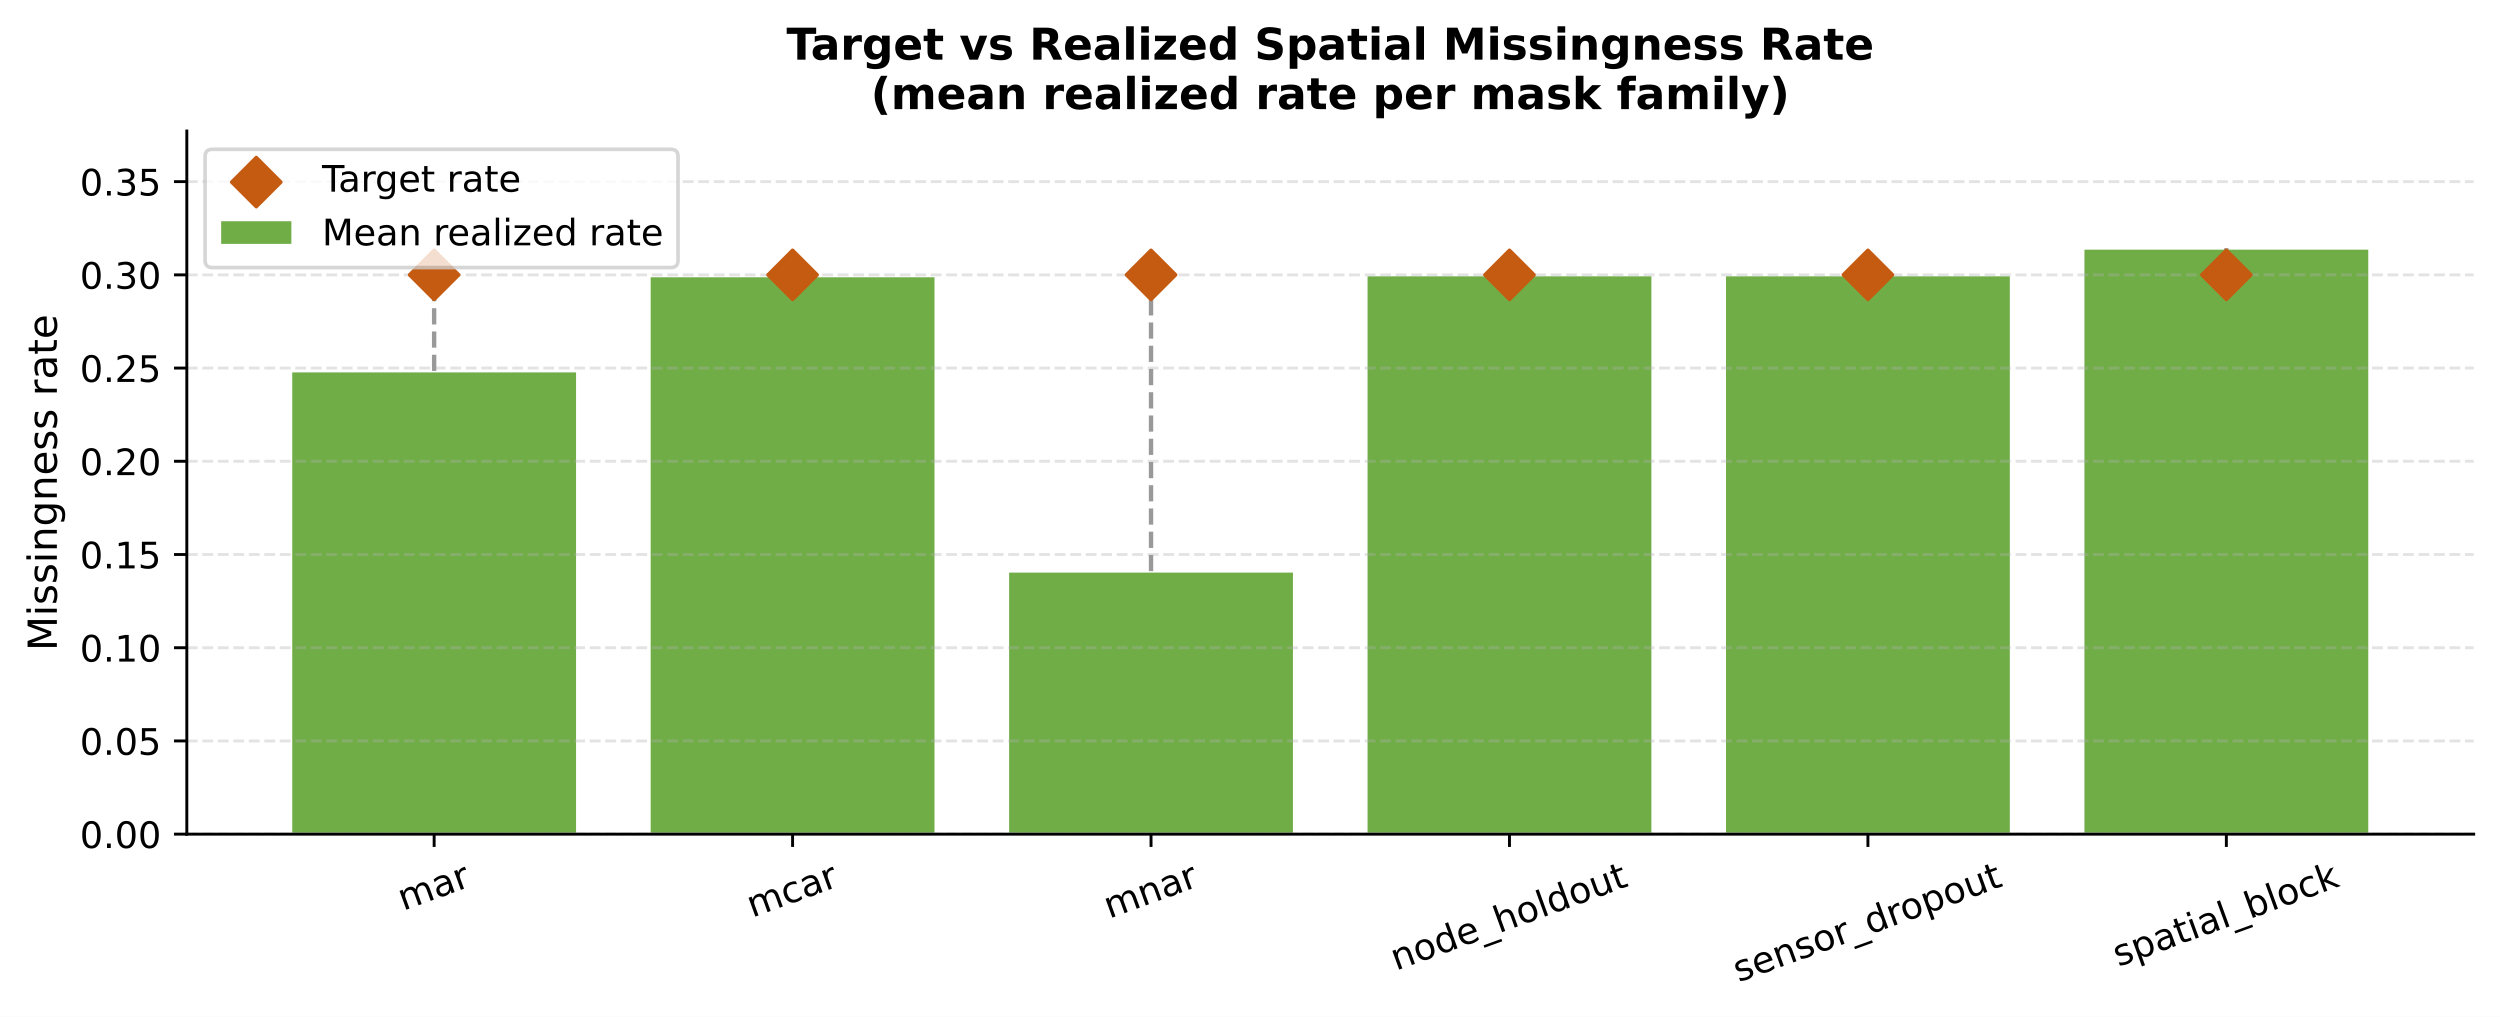
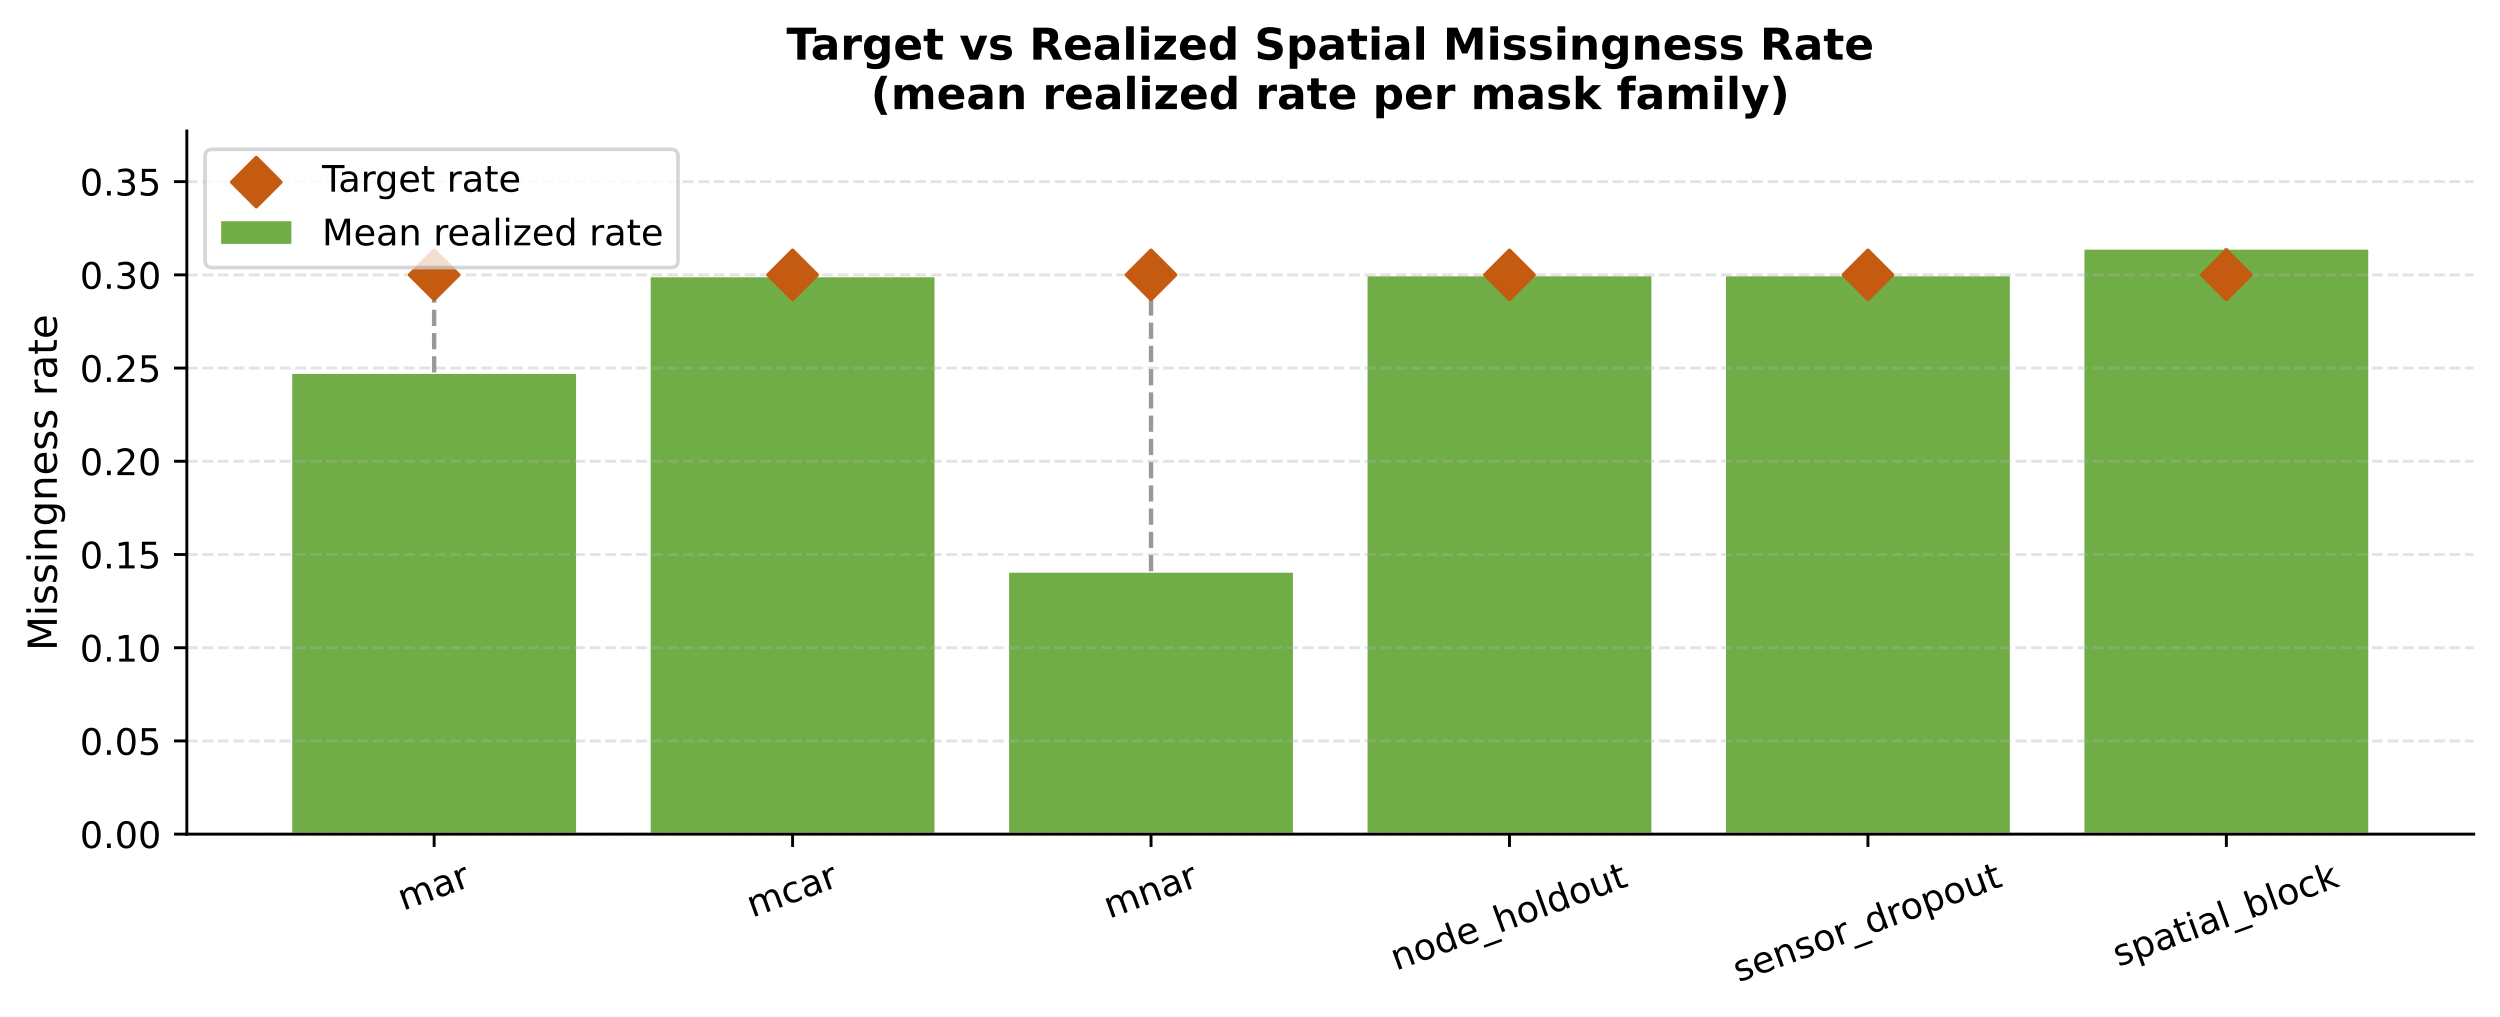
<svg xmlns="http://www.w3.org/2000/svg" xmlns:xlink="http://www.w3.org/1999/xlink" width="683.972pt" height="278.181pt" viewBox="0 0 683.972 278.181" version="1.1">
  <defs>
    <style type="text/css">*{stroke-linejoin: round; stroke-linecap: butt}</style>
  </defs>
  <g id="figure_1">
    <g id="patch_1">
      <path d="M 0 278.181  L 683.972 278.181  L 683.972 0  L 0 0  z " style="fill: #ffffff" />
    </g>
    <g id="axes_1">
      <g id="patch_2">
        <path d="M 51.112 228.215  L 676.772 228.215  L 676.772 35.849  L 51.112 35.849  z " style="fill: #ffffff" />
      </g>
      <g id="patch_3">
-         <path d="M 79.551 228.215  L 158.003 228.215  L 158.003 101.487  L 79.551 101.487  z " clip-path="url(#pc2c7254837)" style="fill: #70ad47; stroke: #ffffff; stroke-width: 0.8; stroke-linejoin: miter" />
+         <path d="M 79.551 228.215  L 158.003 228.215  L 158.003 101.908  L 79.551 101.908  z " clip-path="url(#p51f76383d3)" style="fill: #70ad47; stroke: #ffffff; stroke-width: 0.8; stroke-linejoin: miter" />
      </g>
      <g id="patch_4">
-         <path d="M 177.616 228.215  L 256.069 228.215  L 256.069 75.46  L 177.616 75.46  z " clip-path="url(#pc2c7254837)" style="fill: #70ad47; stroke: #ffffff; stroke-width: 0.8; stroke-linejoin: miter" />
+         <path d="M 177.616 228.215  L 256.069 228.215  L 256.069 75.462  L 177.616 75.462  z " clip-path="url(#p51f76383d3)" style="fill: #70ad47; stroke: #ffffff; stroke-width: 0.8; stroke-linejoin: miter" />
      </g>
      <g id="patch_5">
-         <path d="M 275.682 228.215  L 354.135 228.215  L 354.135 156.264  L 275.682 156.264  z " clip-path="url(#pc2c7254837)" style="fill: #70ad47; stroke: #ffffff; stroke-width: 0.8; stroke-linejoin: miter" />
+         <path d="M 275.682 228.215  L 354.135 228.215  L 354.135 156.296  L 275.682 156.296  z " clip-path="url(#p51f76383d3)" style="fill: #70ad47; stroke: #ffffff; stroke-width: 0.8; stroke-linejoin: miter" />
      </g>
      <g id="patch_6">
-         <path d="M 373.748 228.215  L 452.201 228.215  L 452.201 75.197  L 373.748 75.197  z " clip-path="url(#pc2c7254837)" style="fill: #70ad47; stroke: #ffffff; stroke-width: 0.8; stroke-linejoin: miter" />
+         <path d="M 373.748 228.215  L 452.201 228.215  L 452.201 75.197  L 373.748 75.197  z " clip-path="url(#p51f76383d3)" style="fill: #70ad47; stroke: #ffffff; stroke-width: 0.8; stroke-linejoin: miter" />
      </g>
      <g id="patch_7">
-         <path d="M 471.814 228.215  L 550.267 228.215  L 550.267 75.197  L 471.814 75.197  z " clip-path="url(#pc2c7254837)" style="fill: #70ad47; stroke: #ffffff; stroke-width: 0.8; stroke-linejoin: miter" />
+         <path d="M 471.814 228.215  L 550.267 228.215  L 550.267 75.197  L 471.814 75.197  z " clip-path="url(#p51f76383d3)" style="fill: #70ad47; stroke: #ffffff; stroke-width: 0.8; stroke-linejoin: miter" />
      </g>
      <g id="patch_8">
-         <path d="M 569.88 228.215  L 648.332 228.215  L 648.332 67.91  L 569.88 67.91  z " clip-path="url(#pc2c7254837)" style="fill: #70ad47; stroke: #ffffff; stroke-width: 0.8; stroke-linejoin: miter" />
+         <path d="M 569.88 228.215  L 648.332 228.215  L 648.332 67.91  L 569.88 67.91  z " clip-path="url(#p51f76383d3)" style="fill: #70ad47; stroke: #ffffff; stroke-width: 0.8; stroke-linejoin: miter" />
      </g>
      <g id="matplotlib.axis_1">
        <g id="xtick_1">
          <g id="line2d_1">
            <defs>
-               <path id="m772737c04e" d="M 0 0  L 0 3.5  " style="stroke: #000000; stroke-width: 0.8" />
+               <path id="m77d9302308" d="M 0 0  L 0 3.5  " style="stroke: #000000; stroke-width: 0.8" />
            </defs>
            <g>
-               <use xlink:href="#m772737c04e" x="118.777" y="228.215" style="stroke: #000000; stroke-width: 0.8" />
+               <use xlink:href="#m77d9302308" x="118.777" y="228.215" style="stroke: #000000; stroke-width: 0.8" />
            </g>
          </g>
          <g id="text_1">
            <text style="font: 10px 'DejaVu Sans'" transform="translate(110.3334 249.1889) rotate(-20)">mar</text>
          </g>
        </g>
        <g id="xtick_2">
          <g id="line2d_2">
            <g>
-               <use xlink:href="#m772737c04e" x="216.843" y="228.215" style="stroke: #000000; stroke-width: 0.8" />
+               <use xlink:href="#m77d9302308" x="216.843" y="228.215" style="stroke: #000000; stroke-width: 0.8" />
            </g>
          </g>
          <g id="text_2">
            <text style="font: 10px 'DejaVu Sans'" transform="translate(205.8158 251.0694) rotate(-20)">mcar</text>
          </g>
        </g>
        <g id="xtick_3">
          <g id="line2d_3">
            <g>
-               <use xlink:href="#m772737c04e" x="314.909" y="228.215" style="stroke: #000000; stroke-width: 0.8" />
+               <use xlink:href="#m77d9302308" x="314.909" y="228.215" style="stroke: #000000; stroke-width: 0.8" />
            </g>
          </g>
          <g id="text_3">
            <text style="font: 10px 'DejaVu Sans'" transform="translate(303.4874 251.3564) rotate(-20)">mnar</text>
          </g>
        </g>
        <g id="xtick_4">
          <g id="line2d_4">
            <g>
-               <use xlink:href="#m772737c04e" x="412.974" y="228.215" style="stroke: #000000; stroke-width: 0.8" />
+               <use xlink:href="#m77d9302308" x="412.974" y="228.215" style="stroke: #000000; stroke-width: 0.8" />
            </g>
          </g>
          <g id="text_4">
            <text style="font: 10px 'DejaVu Sans'" transform="translate(381.96 265.5845) rotate(-20)">node_holdout</text>
          </g>
        </g>
        <g id="xtick_5">
          <g id="line2d_5">
            <g>
-               <use xlink:href="#m772737c04e" x="511.04" y="228.215" style="stroke: #000000; stroke-width: 0.8" />
+               <use xlink:href="#m77d9302308" x="511.04" y="228.215" style="stroke: #000000; stroke-width: 0.8" />
            </g>
          </g>
          <g id="text_5">
            <text style="font: 10px 'DejaVu Sans'" transform="translate(475.6563 268.7652) rotate(-20)">sensor_dropout</text>
          </g>
        </g>
        <g id="xtick_6">
          <g id="line2d_6">
            <g>
-               <use xlink:href="#m772737c04e" x="609.106" y="228.215" style="stroke: #000000; stroke-width: 0.8" />
+               <use xlink:href="#m77d9302308" x="609.106" y="228.215" style="stroke: #000000; stroke-width: 0.8" />
            </g>
          </g>
          <g id="text_6">
            <text style="font: 10px 'DejaVu Sans'" transform="translate(579.5446 264.5269) rotate(-20)">spatial_block</text>
          </g>
        </g>
      </g>
      <g id="matplotlib.axis_2">
        <g id="ytick_1">
          <g id="line2d_7">
-             <path d="M 51.112 228.215  L 676.772 228.215  " clip-path="url(#pc2c7254837)" style="fill: none; stroke-dasharray: 2.96,1.28; stroke-dashoffset: 0; stroke: #b0b0b0; stroke-opacity: 0.35; stroke-width: 0.8" />
+             <path d="M 51.112 228.215  L 676.772 228.215  " clip-path="url(#p51f76383d3)" style="fill: none; stroke-dasharray: 2.96,1.28; stroke-dashoffset: 0; stroke: #b0b0b0; stroke-opacity: 0.35; stroke-width: 0.8" />
          </g>
          <g id="line2d_8">
            <defs>
-               <path id="m758d3e2b8f" d="M 0 0  L -3.5 0  " style="stroke: #000000; stroke-width: 0.8" />
+               <path id="m7aec2c75da" d="M 0 0  L -3.5 0  " style="stroke: #000000; stroke-width: 0.8" />
            </defs>
            <g>
-               <use xlink:href="#m758d3e2b8f" x="51.112" y="228.215" style="stroke: #000000; stroke-width: 0.8" />
+               <use xlink:href="#m7aec2c75da" x="51.112" y="228.215" style="stroke: #000000; stroke-width: 0.8" />
            </g>
          </g>
          <g id="text_7">
            <text style="font: 10px 'DejaVu Sans'; text-anchor: end" x="44.112" y="232.014" transform="rotate(-0 44.11156 232.0144)">0.00</text>
          </g>
        </g>
        <g id="ytick_2">
          <g id="line2d_9">
-             <path d="M 51.112 202.712  L 676.772 202.712  " clip-path="url(#pc2c7254837)" style="fill: none; stroke-dasharray: 2.96,1.28; stroke-dashoffset: 0; stroke: #b0b0b0; stroke-opacity: 0.35; stroke-width: 0.8" />
+             <path d="M 51.112 202.712  L 676.772 202.712  " clip-path="url(#p51f76383d3)" style="fill: none; stroke-dasharray: 2.96,1.28; stroke-dashoffset: 0; stroke: #b0b0b0; stroke-opacity: 0.35; stroke-width: 0.8" />
          </g>
          <g id="line2d_10">
            <g>
-               <use xlink:href="#m758d3e2b8f" x="51.112" y="202.712" style="stroke: #000000; stroke-width: 0.8" />
+               <use xlink:href="#m7aec2c75da" x="51.112" y="202.712" style="stroke: #000000; stroke-width: 0.8" />
            </g>
          </g>
          <g id="text_8">
            <text style="font: 10px 'DejaVu Sans'; text-anchor: end" x="44.112" y="206.511" transform="rotate(-0 44.11156 206.5114)">0.05</text>
          </g>
        </g>
        <g id="ytick_3">
          <g id="line2d_11">
-             <path d="M 51.112 177.209  L 676.772 177.209  " clip-path="url(#pc2c7254837)" style="fill: none; stroke-dasharray: 2.96,1.28; stroke-dashoffset: 0; stroke: #b0b0b0; stroke-opacity: 0.35; stroke-width: 0.8" />
+             <path d="M 51.112 177.209  L 676.772 177.209  " clip-path="url(#p51f76383d3)" style="fill: none; stroke-dasharray: 2.96,1.28; stroke-dashoffset: 0; stroke: #b0b0b0; stroke-opacity: 0.35; stroke-width: 0.8" />
          </g>
          <g id="line2d_12">
            <g>
-               <use xlink:href="#m758d3e2b8f" x="51.112" y="177.209" style="stroke: #000000; stroke-width: 0.8" />
+               <use xlink:href="#m7aec2c75da" x="51.112" y="177.209" style="stroke: #000000; stroke-width: 0.8" />
            </g>
          </g>
          <g id="text_9">
            <text style="font: 10px 'DejaVu Sans'; text-anchor: end" x="44.112" y="181.008" transform="rotate(-0 44.11156 181.0083)">0.10</text>
          </g>
        </g>
        <g id="ytick_4">
          <g id="line2d_13">
-             <path d="M 51.112 151.706  L 676.772 151.706  " clip-path="url(#pc2c7254837)" style="fill: none; stroke-dasharray: 2.96,1.28; stroke-dashoffset: 0; stroke: #b0b0b0; stroke-opacity: 0.35; stroke-width: 0.8" />
+             <path d="M 51.112 151.706  L 676.772 151.706  " clip-path="url(#p51f76383d3)" style="fill: none; stroke-dasharray: 2.96,1.28; stroke-dashoffset: 0; stroke: #b0b0b0; stroke-opacity: 0.35; stroke-width: 0.8" />
          </g>
          <g id="line2d_14">
            <g>
-               <use xlink:href="#m758d3e2b8f" x="51.112" y="151.706" style="stroke: #000000; stroke-width: 0.8" />
+               <use xlink:href="#m7aec2c75da" x="51.112" y="151.706" style="stroke: #000000; stroke-width: 0.8" />
            </g>
          </g>
          <g id="text_10">
            <text style="font: 10px 'DejaVu Sans'; text-anchor: end" x="44.112" y="155.505" transform="rotate(-0 44.11156 155.5052)">0.15</text>
          </g>
        </g>
        <g id="ytick_5">
          <g id="line2d_15">
-             <path d="M 51.112 126.203  L 676.772 126.203  " clip-path="url(#pc2c7254837)" style="fill: none; stroke-dasharray: 2.96,1.28; stroke-dashoffset: 0; stroke: #b0b0b0; stroke-opacity: 0.35; stroke-width: 0.8" />
+             <path d="M 51.112 126.203  L 676.772 126.203  " clip-path="url(#p51f76383d3)" style="fill: none; stroke-dasharray: 2.96,1.28; stroke-dashoffset: 0; stroke: #b0b0b0; stroke-opacity: 0.35; stroke-width: 0.8" />
          </g>
          <g id="line2d_16">
            <g>
-               <use xlink:href="#m758d3e2b8f" x="51.112" y="126.203" style="stroke: #000000; stroke-width: 0.8" />
+               <use xlink:href="#m7aec2c75da" x="51.112" y="126.203" style="stroke: #000000; stroke-width: 0.8" />
            </g>
          </g>
          <g id="text_11">
            <text style="font: 10px 'DejaVu Sans'; text-anchor: end" x="44.112" y="130.002" transform="rotate(-0 44.11156 130.0022)">0.20</text>
          </g>
        </g>
        <g id="ytick_6">
          <g id="line2d_17">
-             <path d="M 51.112 100.7  L 676.772 100.7  " clip-path="url(#pc2c7254837)" style="fill: none; stroke-dasharray: 2.96,1.28; stroke-dashoffset: 0; stroke: #b0b0b0; stroke-opacity: 0.35; stroke-width: 0.8" />
+             <path d="M 51.112 100.7  L 676.772 100.7  " clip-path="url(#p51f76383d3)" style="fill: none; stroke-dasharray: 2.96,1.28; stroke-dashoffset: 0; stroke: #b0b0b0; stroke-opacity: 0.35; stroke-width: 0.8" />
          </g>
          <g id="line2d_18">
            <g>
-               <use xlink:href="#m758d3e2b8f" x="51.112" y="100.7" style="stroke: #000000; stroke-width: 0.8" />
+               <use xlink:href="#m7aec2c75da" x="51.112" y="100.7" style="stroke: #000000; stroke-width: 0.8" />
            </g>
          </g>
          <g id="text_12">
            <text style="font: 10px 'DejaVu Sans'; text-anchor: end" x="44.112" y="104.499" transform="rotate(-0 44.11156 104.4991)">0.25</text>
          </g>
        </g>
        <g id="ytick_7">
          <g id="line2d_19">
-             <path d="M 51.112 75.197  L 676.772 75.197  " clip-path="url(#pc2c7254837)" style="fill: none; stroke-dasharray: 2.96,1.28; stroke-dashoffset: 0; stroke: #b0b0b0; stroke-opacity: 0.35; stroke-width: 0.8" />
+             <path d="M 51.112 75.197  L 676.772 75.197  " clip-path="url(#p51f76383d3)" style="fill: none; stroke-dasharray: 2.96,1.28; stroke-dashoffset: 0; stroke: #b0b0b0; stroke-opacity: 0.35; stroke-width: 0.8" />
          </g>
          <g id="line2d_20">
            <g>
-               <use xlink:href="#m758d3e2b8f" x="51.112" y="75.197" style="stroke: #000000; stroke-width: 0.8" />
+               <use xlink:href="#m7aec2c75da" x="51.112" y="75.197" style="stroke: #000000; stroke-width: 0.8" />
            </g>
          </g>
          <g id="text_13">
            <text style="font: 10px 'DejaVu Sans'; text-anchor: end" x="44.112" y="78.996" transform="rotate(-0 44.11156 78.99605)">0.30</text>
          </g>
        </g>
        <g id="ytick_8">
          <g id="line2d_21">
-             <path d="M 51.112 49.694  L 676.772 49.694  " clip-path="url(#pc2c7254837)" style="fill: none; stroke-dasharray: 2.96,1.28; stroke-dashoffset: 0; stroke: #b0b0b0; stroke-opacity: 0.35; stroke-width: 0.8" />
+             <path d="M 51.112 49.694  L 676.772 49.694  " clip-path="url(#p51f76383d3)" style="fill: none; stroke-dasharray: 2.96,1.28; stroke-dashoffset: 0; stroke: #b0b0b0; stroke-opacity: 0.35; stroke-width: 0.8" />
          </g>
          <g id="line2d_22">
            <g>
-               <use xlink:href="#m758d3e2b8f" x="51.112" y="49.694" style="stroke: #000000; stroke-width: 0.8" />
+               <use xlink:href="#m7aec2c75da" x="51.112" y="49.694" style="stroke: #000000; stroke-width: 0.8" />
            </g>
          </g>
          <g id="text_14">
            <text style="font: 10px 'DejaVu Sans'; text-anchor: end" x="44.112" y="53.493" transform="rotate(-0 44.11156 53.49299)">0.35</text>
          </g>
        </g>
        <g id="text_15">
          <text style="font: 11px 'DejaVu Sans'; text-anchor: middle" x="15.558" y="132.032" transform="rotate(-90 15.55828 132.0322)">Missingness rate</text>
        </g>
      </g>
      <g id="patch_9">
        <path d="M 51.112 228.215  L 51.112 35.849  " style="fill: none; stroke: #000000; stroke-width: 0.8; stroke-linejoin: miter; stroke-linecap: square" />
      </g>
      <g id="patch_10">
        <path d="M 51.112 228.215  L 676.772 228.215  " style="fill: none; stroke: #000000; stroke-width: 0.8; stroke-linejoin: miter; stroke-linecap: square" />
      </g>
      <g id="line2d_23">
-         <path d="M 118.777 101.487  L 118.777 75.197  " clip-path="url(#pc2c7254837)" style="fill: none; stroke-dasharray: 4.44,1.92; stroke-dashoffset: 0; stroke: #999999; stroke-width: 1.2" />
+         <path d="M 118.777 101.908  L 118.777 75.197  " clip-path="url(#p51f76383d3)" style="fill: none; stroke-dasharray: 4.44,1.92; stroke-dashoffset: 0; stroke: #999999; stroke-width: 1.2" />
      </g>
      <g id="line2d_24">
-         <path d="M 216.843 75.46  L 216.843 75.197  " clip-path="url(#pc2c7254837)" style="fill: none; stroke-dasharray: 4.44,1.92; stroke-dashoffset: 0; stroke: #999999; stroke-width: 1.2" />
+         <path d="M 216.843 75.462  L 216.843 75.197  " clip-path="url(#p51f76383d3)" style="fill: none; stroke-dasharray: 4.44,1.92; stroke-dashoffset: 0; stroke: #999999; stroke-width: 1.2" />
      </g>
      <g id="line2d_25">
-         <path d="M 314.909 156.264  L 314.909 75.197  " clip-path="url(#pc2c7254837)" style="fill: none; stroke-dasharray: 4.44,1.92; stroke-dashoffset: 0; stroke: #999999; stroke-width: 1.2" />
+         <path d="M 314.909 156.296  L 314.909 75.197  " clip-path="url(#p51f76383d3)" style="fill: none; stroke-dasharray: 4.44,1.92; stroke-dashoffset: 0; stroke: #999999; stroke-width: 1.2" />
      </g>
      <g id="line2d_26">
-         <path d="M 412.974 75.197  L 412.974 75.197  " clip-path="url(#pc2c7254837)" style="fill: none; stroke-dasharray: 4.44,1.92; stroke-dashoffset: 0; stroke: #999999; stroke-width: 1.2" />
+         <path d="M 412.974 75.197  L 412.974 75.197  " clip-path="url(#p51f76383d3)" style="fill: none; stroke-dasharray: 4.44,1.92; stroke-dashoffset: 0; stroke: #999999; stroke-width: 1.2" />
      </g>
      <g id="line2d_27">
-         <path d="M 511.04 75.197  L 511.04 75.197  " clip-path="url(#pc2c7254837)" style="fill: none; stroke-dasharray: 4.44,1.92; stroke-dashoffset: 0; stroke: #999999; stroke-width: 1.2" />
+         <path d="M 511.04 75.197  L 511.04 75.197  " clip-path="url(#p51f76383d3)" style="fill: none; stroke-dasharray: 4.44,1.92; stroke-dashoffset: 0; stroke: #999999; stroke-width: 1.2" />
      </g>
      <g id="line2d_28">
-         <path d="M 609.106 67.91  L 609.106 75.197  " clip-path="url(#pc2c7254837)" style="fill: none; stroke-dasharray: 4.44,1.92; stroke-dashoffset: 0; stroke: #999999; stroke-width: 1.2" />
+         <path d="M 609.106 67.91  L 609.106 75.197  " clip-path="url(#p51f76383d3)" style="fill: none; stroke-dasharray: 4.44,1.92; stroke-dashoffset: 0; stroke: #999999; stroke-width: 1.2" />
      </g>
      <g id="text_16">
        <text style="font: 700 12px 'DejaVu Sans'" transform="translate(215.1687 16.31812)">Target vs Realized Spatial Missingness Rate</text>
        <text style="font: 700 12px 'DejaVu Sans'" transform="translate(238.2566 29.84925)">(mean realized rate per mask family)</text>
      </g>
      <g id="PathCollection_1">
        <defs>
-           <path id="mea18104bfd" d="M 0 6.708  L 6.708 0  L 0 -6.708  L -6.708 0  z " style="stroke: #c55a11" />
+           <path id="mab11acff75" d="M 0 6.708  L 6.708 0  L 0 -6.708  L -6.708 0  z " style="stroke: #c55a11" />
        </defs>
-         <g clip-path="url(#pc2c7254837)">
-           <use xlink:href="#mea18104bfd" x="118.777" y="75.197" style="fill: #c55a11; stroke: #c55a11" />
-           <use xlink:href="#mea18104bfd" x="216.843" y="75.197" style="fill: #c55a11; stroke: #c55a11" />
-           <use xlink:href="#mea18104bfd" x="314.909" y="75.197" style="fill: #c55a11; stroke: #c55a11" />
-           <use xlink:href="#mea18104bfd" x="412.974" y="75.197" style="fill: #c55a11; stroke: #c55a11" />
-           <use xlink:href="#mea18104bfd" x="511.04" y="75.197" style="fill: #c55a11; stroke: #c55a11" />
-           <use xlink:href="#mea18104bfd" x="609.106" y="75.197" style="fill: #c55a11; stroke: #c55a11" />
+         <g clip-path="url(#p51f76383d3)">
+           <use xlink:href="#mab11acff75" x="118.777" y="75.197" style="fill: #c55a11; stroke: #c55a11" />
+           <use xlink:href="#mab11acff75" x="216.843" y="75.197" style="fill: #c55a11; stroke: #c55a11" />
+           <use xlink:href="#mab11acff75" x="314.909" y="75.197" style="fill: #c55a11; stroke: #c55a11" />
+           <use xlink:href="#mab11acff75" x="412.974" y="75.197" style="fill: #c55a11; stroke: #c55a11" />
+           <use xlink:href="#mab11acff75" x="511.04" y="75.197" style="fill: #c55a11; stroke: #c55a11" />
+           <use xlink:href="#mab11acff75" x="609.106" y="75.197" style="fill: #c55a11; stroke: #c55a11" />
        </g>
      </g>
      <g id="legend_1">
        <g id="patch_11">
          <path d="M 58.112 73.206  L 183.501 73.206  Q 185.501 73.206 185.501 71.206  L 185.501 42.849  Q 185.501 40.849 183.501 40.849  L 58.112 40.849  Q 56.112 40.849 56.112 42.849  L 56.112 71.206  Q 56.112 73.206 58.112 73.206  z " style="fill: #ffffff; opacity: 0.8; stroke: #cccccc; stroke-linejoin: miter" />
        </g>
        <g id="PathCollection_2">
          <g>
-             <use xlink:href="#mea18104bfd" x="70.112" y="49.823" style="fill: #c55a11; stroke: #c55a11" />
+             <use xlink:href="#mab11acff75" x="70.112" y="49.823" style="fill: #c55a11; stroke: #c55a11" />
          </g>
        </g>
        <g id="text_17">
          <text style="font: 10px 'DejaVu Sans'; text-anchor: start" x="88.112" y="52.448" transform="rotate(-0 88.11156 52.44769)">Target rate</text>
        </g>
        <g id="patch_12">
          <path d="M 60.112 67.126  L 80.112 67.126  L 80.112 60.126  L 60.112 60.126  z " style="fill: #70ad47; stroke: #ffffff; stroke-width: 0.8; stroke-linejoin: miter" />
        </g>
        <g id="text_18">
          <text style="font: 10px 'DejaVu Sans'; text-anchor: start" x="88.112" y="67.126" transform="rotate(-0 88.11156 67.12581)">Mean realized rate</text>
        </g>
      </g>
    </g>
  </g>
  <defs>
-     <clipPath id="pc2c7254837">
+     <clipPath id="p51f76383d3">
      <rect x="51.112" y="35.849" width="625.66" height="192.366" />
    </clipPath>
  </defs>
</svg>
